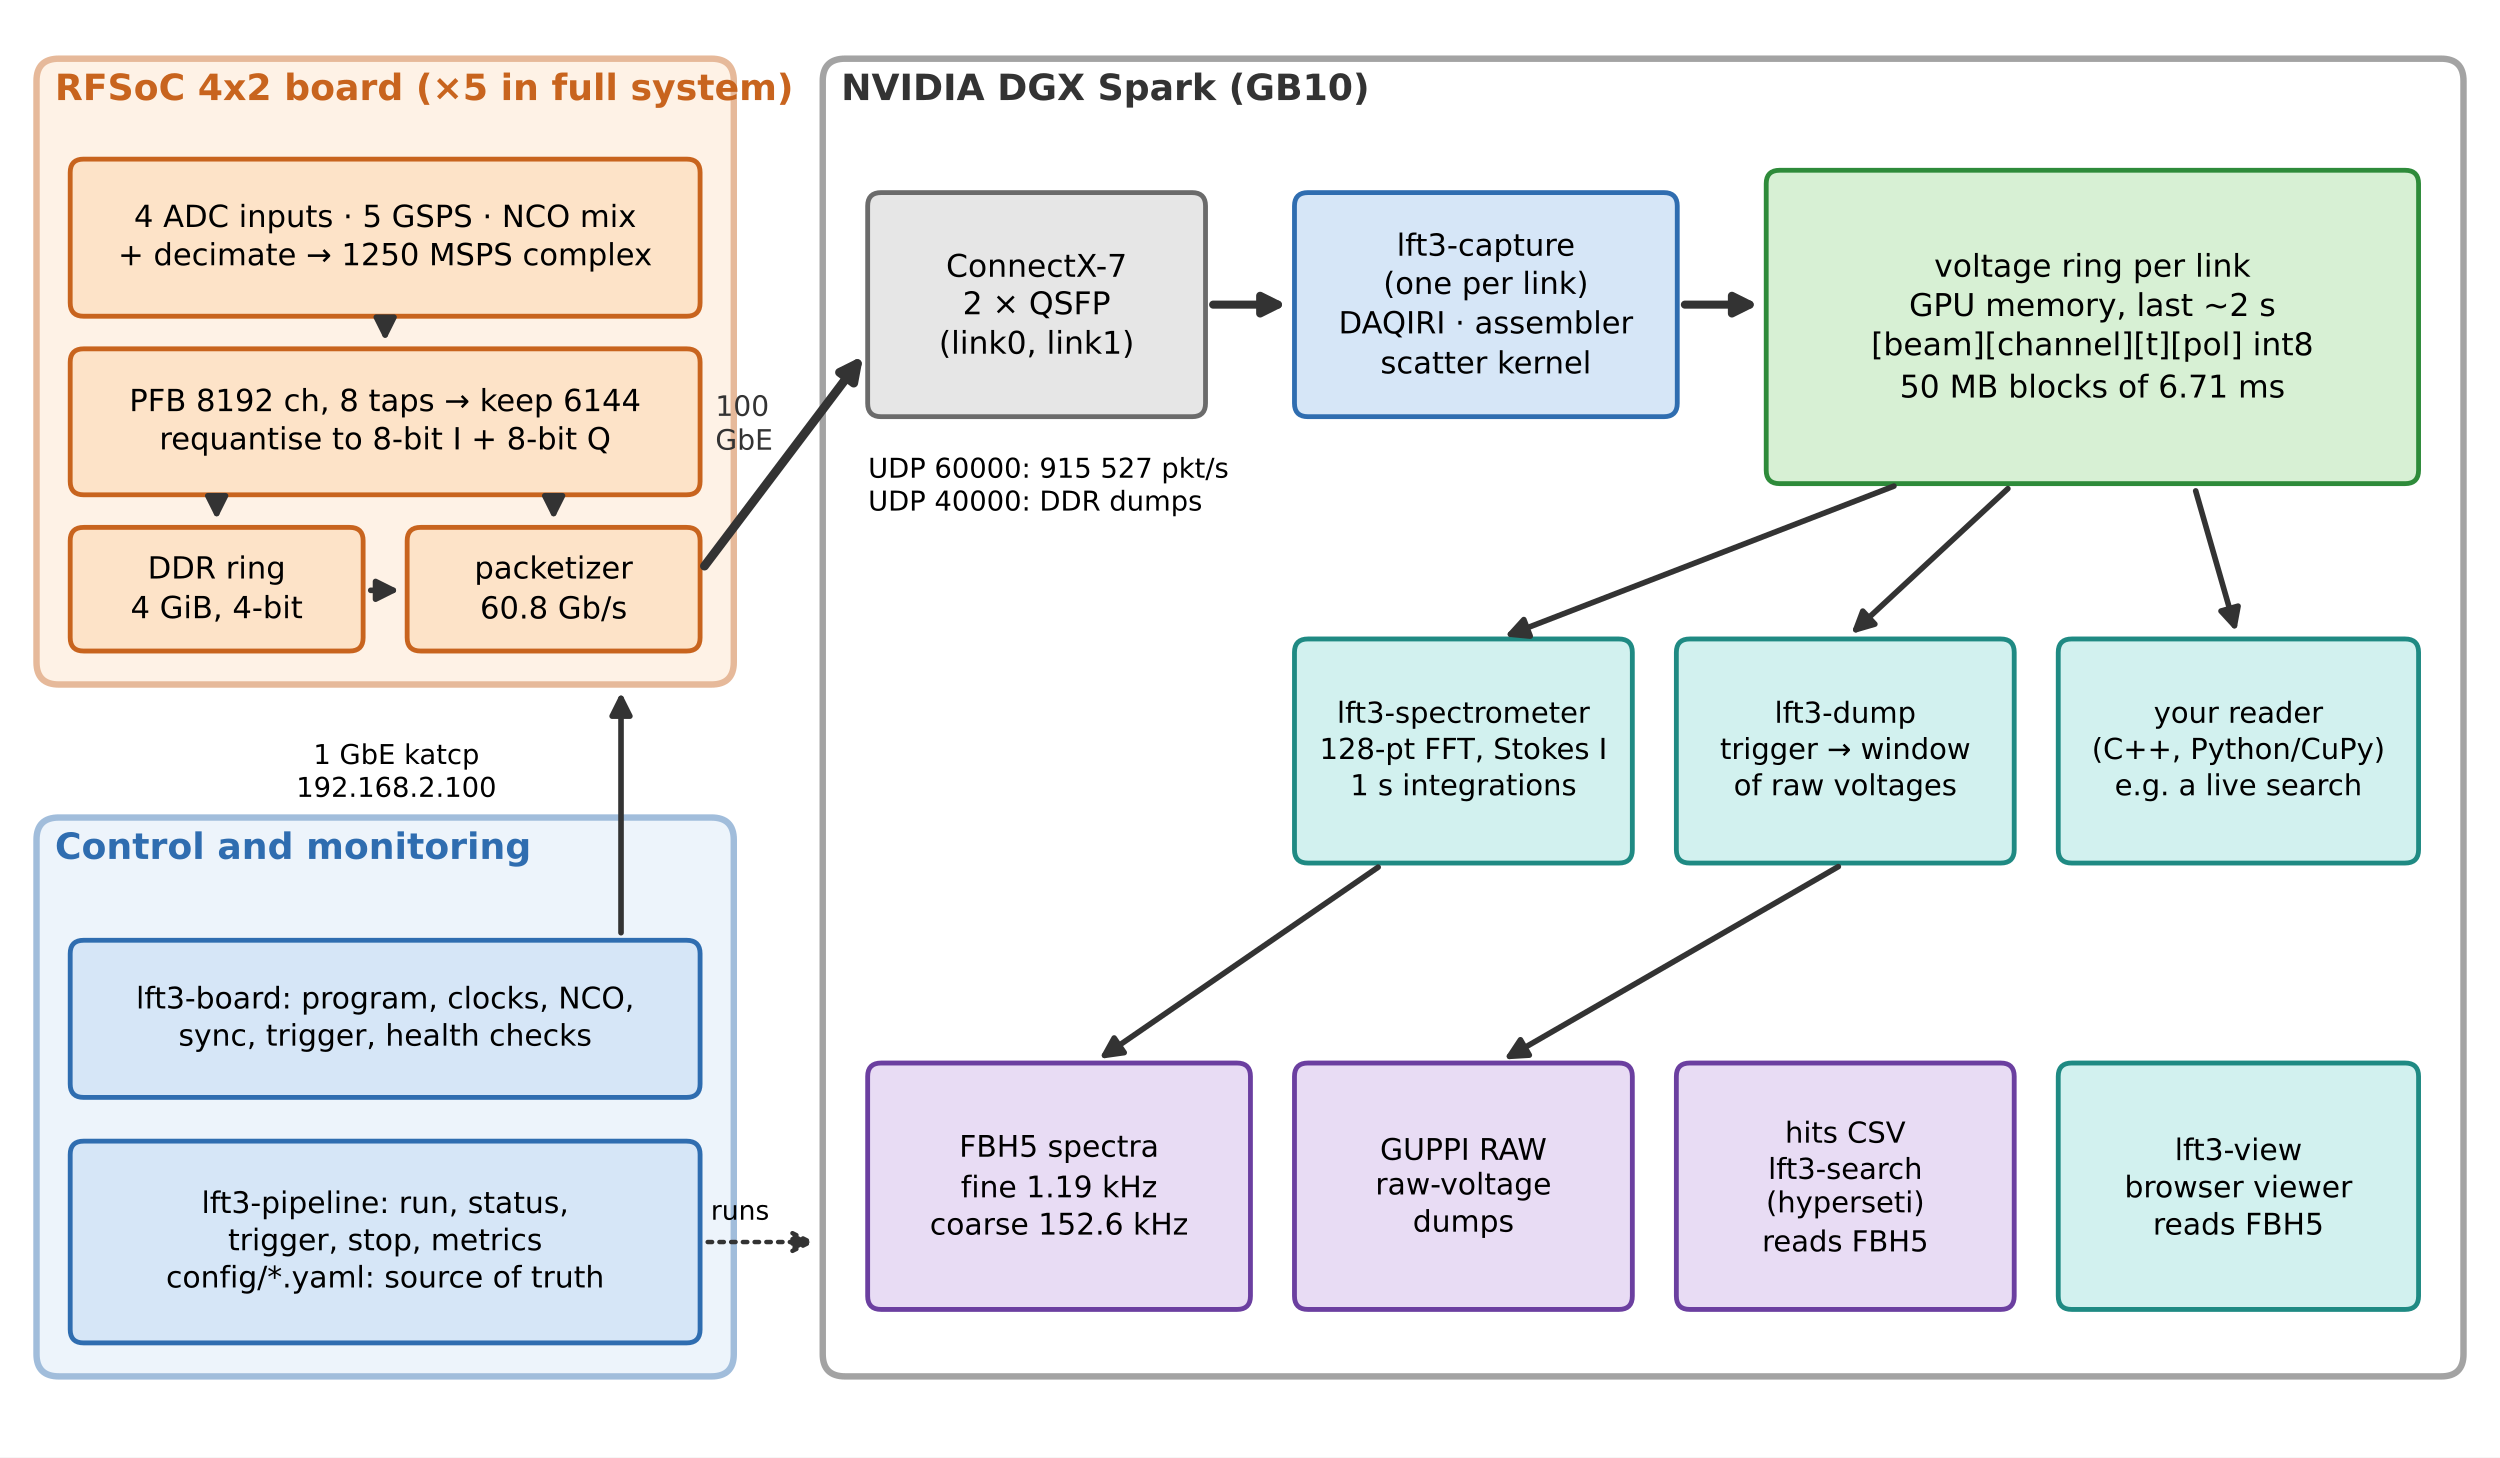
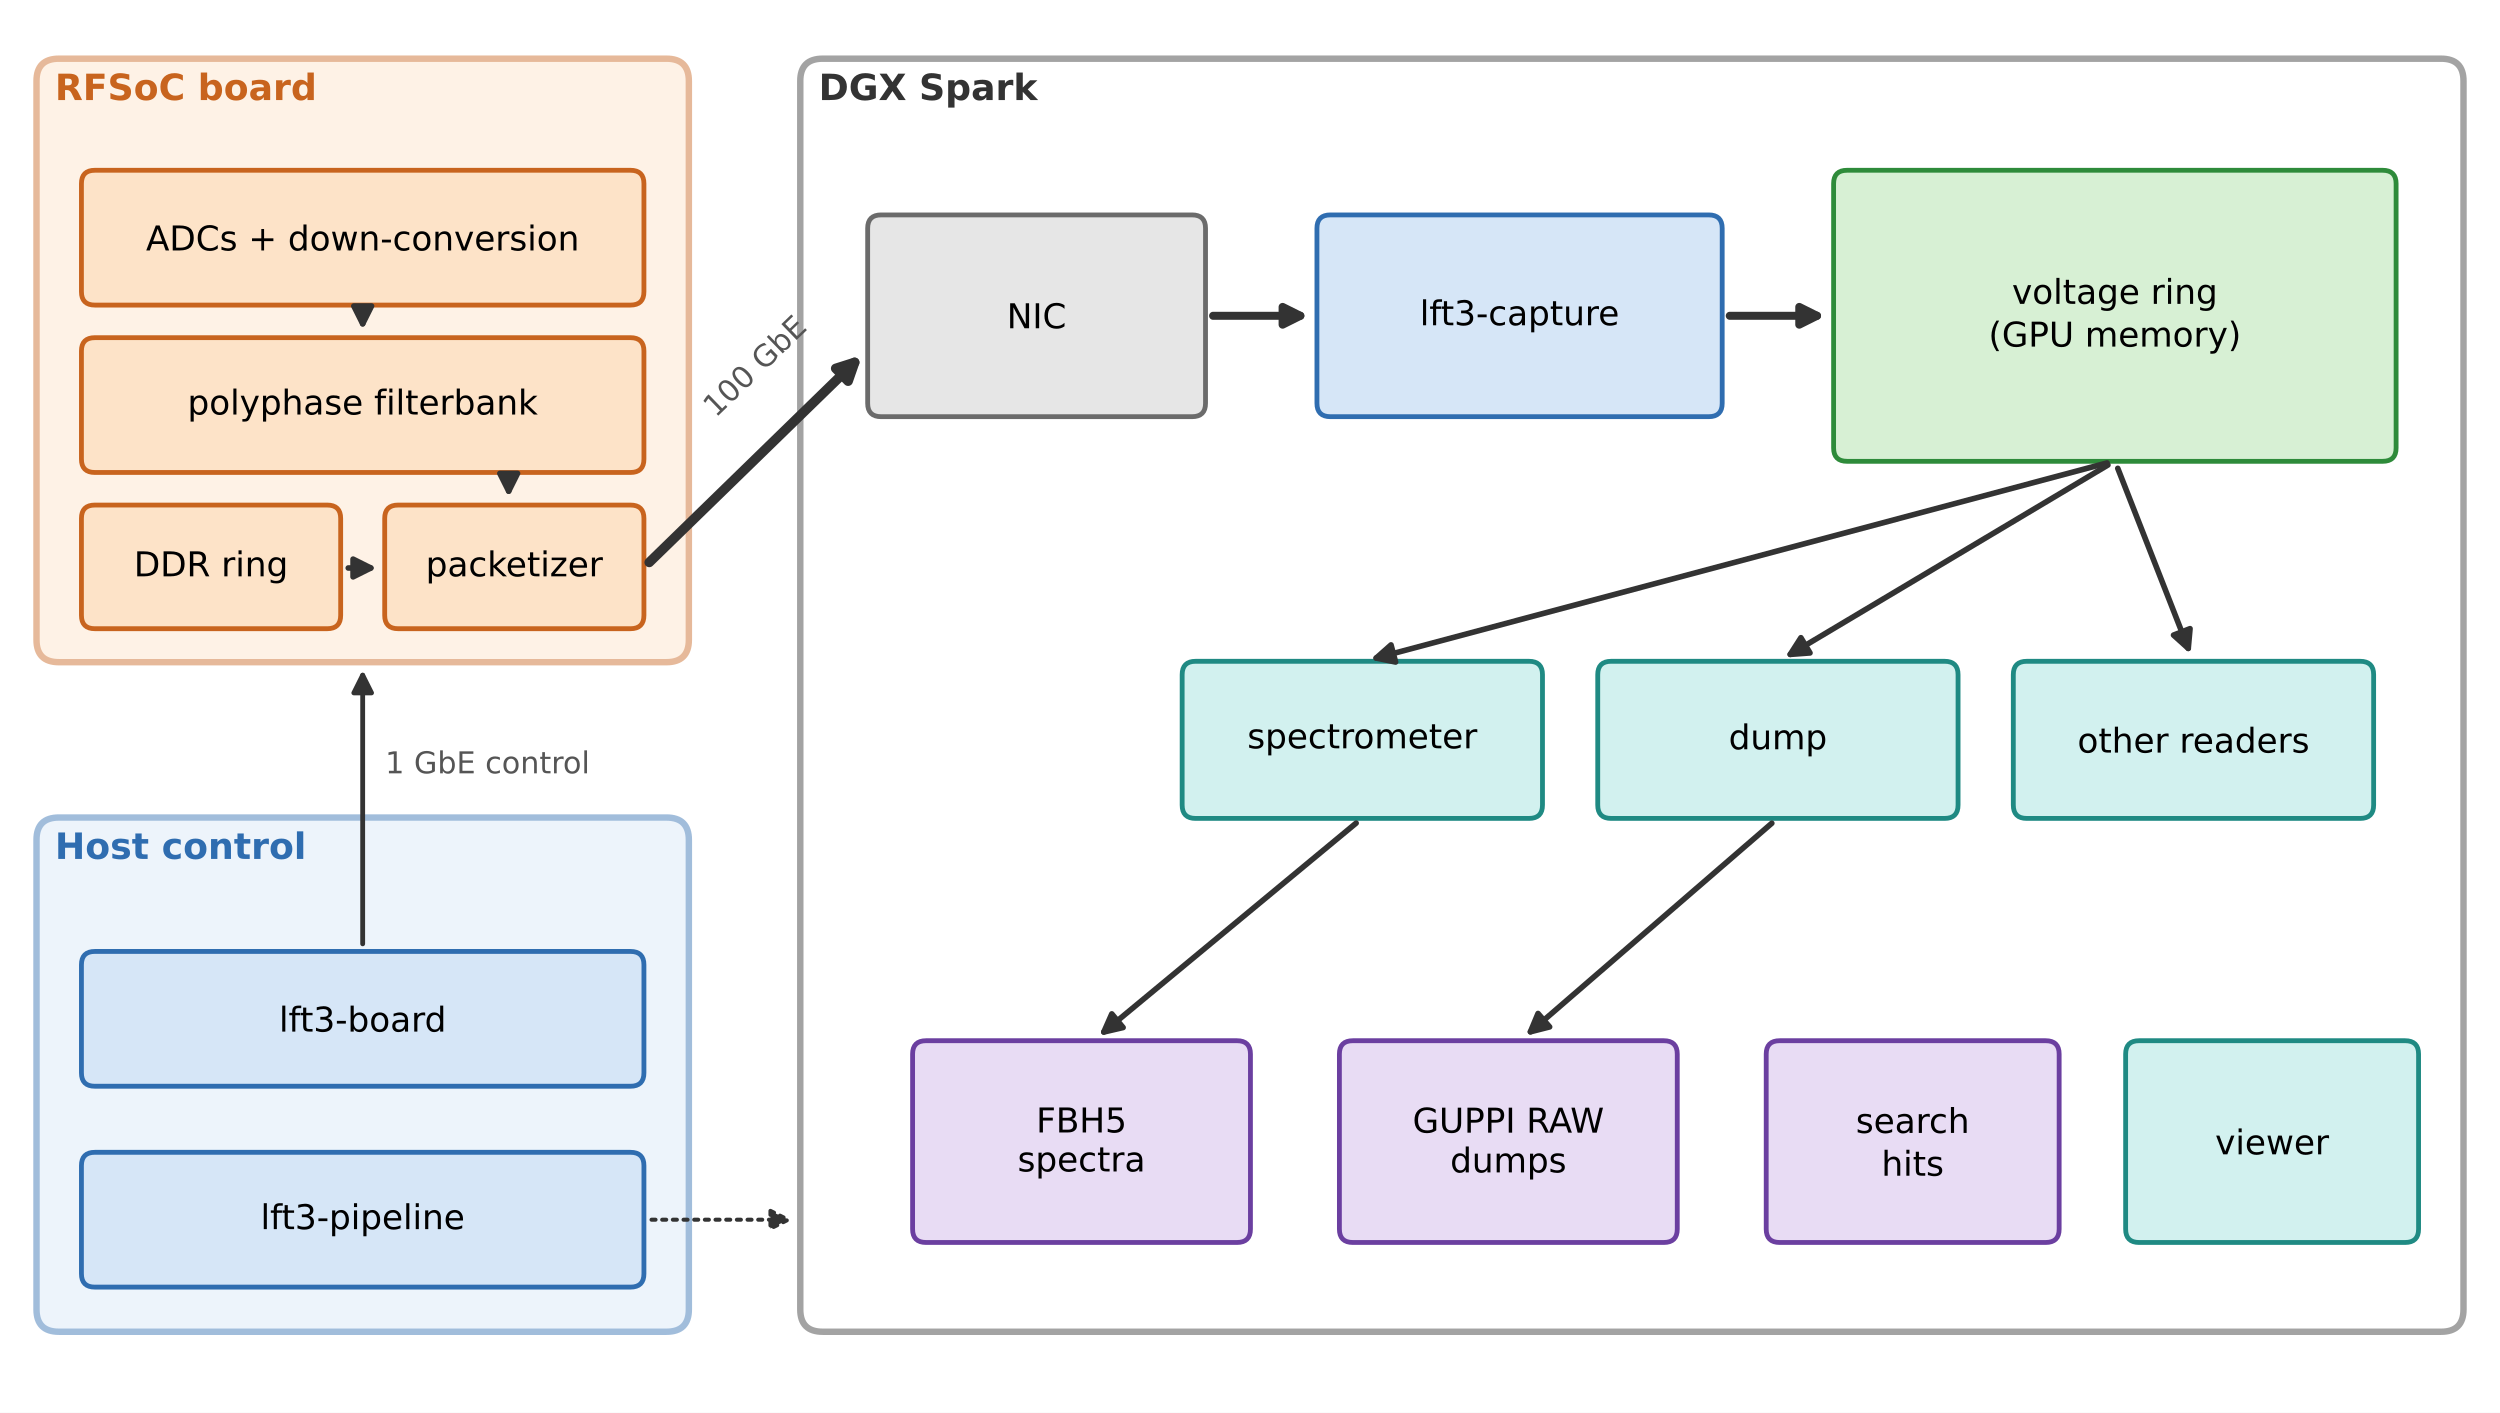
- <svg xmlns="http://www.w3.org/2000/svg" xml:space="preserve" width="621pt" height="362.016pt" viewBox="0 0 621 362.016" version="1.1">
+ <svg xmlns="http://www.w3.org/2000/svg" xml:space="preserve" width="621pt" height="350.928pt" viewBox="0 0 621 350.928" version="1.1">
  <defs>
    <style type="text/css">*{stroke-linejoin: round; stroke-linecap: butt}</style>
  </defs>
  <g id="figure_1">
    <g id="patch_1">
-       <path d="M 0 362.016  L 621 362.016  L 621 0  L 0 0  z " style="fill: #ffffff" />
+       <path d="M 0 350.928  L 621 350.928  L 621 -0  L 0 -0  z " style="fill: #ffffff" />
    </g>
    <g id="axes_1">
      <g id="patch_2">
-         <path d="M 14.648 170.031  L 176.692 170.031  Q 182.272 170.031 182.272 164.487  L 182.272 20.121  Q 182.272 14.577 176.692 14.577  L 14.648 14.577  Q 9.068 14.577 9.068 20.121  L 9.068 164.487  Q 9.068 170.031 14.648 170.031  z " clip-path="url(#p3a61c99beb)" style="fill: #fde3c8; opacity: 0.45; stroke: #c8641e; stroke-width: 1.6; stroke-linejoin: miter" />
+         <path d="M 14.648 164.487  L 165.532 164.487  Q 171.112 164.487 171.112 158.943  L 171.112 20.121  Q 171.112 14.577 165.532 14.577  L 14.648 14.577  Q 9.068 14.577 9.068 20.121  L 9.068 158.943  Q 9.068 164.487 14.648 164.487  z " clip-path="url(#pa49cfe16e6)" style="fill: #fde3c8; opacity: 0.45; stroke: #c8641e; stroke-width: 1.6; stroke-linejoin: miter" />
      </g>
      <g id="patch_3">
-         <path d="M 20.786 78.555  L 170.554 78.555  Q 173.902 78.555 173.902 75.228  L 173.902 42.852  Q 173.902 39.525 170.554 39.525  L 20.786 39.525  Q 17.438 39.525 17.438 42.852  L 17.438 75.228  Q 17.438 78.555 20.786 78.555  z " clip-path="url(#p3a61c99beb)" style="fill: #fde3c8; stroke: #c8641e; stroke-width: 1.2; stroke-linejoin: miter" />
+         <path d="M 23.576 75.783  L 156.604 75.783  Q 159.952 75.783 159.952 72.456  L 159.952 45.624  Q 159.952 42.297 156.604 42.297  L 23.576 42.297  Q 20.228 42.297 20.228 45.624  L 20.228 72.456  Q 20.228 75.783 23.576 75.783  z " clip-path="url(#pa49cfe16e6)" style="fill: #fde3c8; stroke: #c8641e; stroke-width: 1.2; stroke-linejoin: miter" />
      </g>
      <g id="patch_4">
-         <path d="M 20.786 122.907  L 170.554 122.907  Q 173.902 122.907 173.902 119.58  L 173.902 89.976  Q 173.902 86.649 170.554 86.649  L 20.786 86.649  Q 17.438 86.649 17.438 89.976  L 17.438 119.58  Q 17.438 122.907 20.786 122.907  z " clip-path="url(#p3a61c99beb)" style="fill: #fde3c8; stroke: #c8641e; stroke-width: 1.2; stroke-linejoin: miter" />
+         <path d="M 23.576 117.363  L 156.604 117.363  Q 159.952 117.363 159.952 114.036  L 159.952 87.204  Q 159.952 83.877 156.604 83.877  L 23.576 83.877  Q 20.228 83.877 20.228 87.204  L 20.228 114.036  Q 20.228 117.363 23.576 117.363  z " clip-path="url(#pa49cfe16e6)" style="fill: #fde3c8; stroke: #c8641e; stroke-width: 1.2; stroke-linejoin: miter" />
      </g>
      <g id="patch_5">
-         <path d="M 20.786 161.715  L 86.854 161.715  Q 90.202 161.715 90.202 158.388  L 90.202 134.328  Q 90.202 131.001 86.854 131.001  L 20.786 131.001  Q 17.438 131.001 17.438 134.328  L 17.438 158.388  Q 17.438 161.715 20.786 161.715  z " clip-path="url(#p3a61c99beb)" style="fill: #fde3c8; stroke: #c8641e; stroke-width: 1.2; stroke-linejoin: miter" />
+         <path d="M 23.576 156.171  L 81.274 156.171  Q 84.622 156.171 84.622 152.844  L 84.622 128.784  Q 84.622 125.457 81.274 125.457  L 23.576 125.457  Q 20.228 125.457 20.228 128.784  L 20.228 152.844  Q 20.228 156.171 23.576 156.171  z " clip-path="url(#pa49cfe16e6)" style="fill: #fde3c8; stroke: #c8641e; stroke-width: 1.2; stroke-linejoin: miter" />
      </g>
      <g id="patch_6">
-         <path d="M 104.486 161.715  L 170.554 161.715  Q 173.902 161.715 173.902 158.388  L 173.902 134.328  Q 173.902 131.001 170.554 131.001  L 104.486 131.001  Q 101.138 131.001 101.138 134.328  L 101.138 158.388  Q 101.138 161.715 104.486 161.715  z " clip-path="url(#p3a61c99beb)" style="fill: #fde3c8; stroke: #c8641e; stroke-width: 1.2; stroke-linejoin: miter" />
+         <path d="M 98.906 156.171  L 156.604 156.171  Q 159.952 156.171 159.952 152.844  L 159.952 128.784  Q 159.952 125.457 156.604 125.457  L 98.906 125.457  Q 95.558 125.457 95.558 128.784  L 95.558 152.844  Q 95.558 156.171 98.906 156.171  z " clip-path="url(#pa49cfe16e6)" style="fill: #fde3c8; stroke: #c8641e; stroke-width: 1.2; stroke-linejoin: miter" />
      </g>
      <g id="patch_7">
-         <path d="M 92.093 146.635  Q 95.672 146.635 97.686 146.635  " clip-path="url(#p3a61c99beb)" style="fill: none; stroke: #333333; stroke-width: 1.4; stroke-linecap: round" />
-         <path d="M 93.286 144.435  L 97.686 146.635  L 93.286 148.835  z " clip-path="url(#p3a61c99beb)" style="fill: #333333; stroke: #333333; stroke-width: 1.4; stroke-linecap: round" />
+         <path d="M 90.09 77.674  Q 90.09 79.83 90.09 80.422  " clip-path="url(#pa49cfe16e6)" style="fill: none; stroke: #333333; stroke-width: 1.4; stroke-linecap: round" />
+         <path d="M 92.29 76.022  L 90.09 80.422  L 87.89 76.022  z " clip-path="url(#pa49cfe16e6)" style="fill: #333333; stroke: #333333; stroke-width: 1.4; stroke-linecap: round" />
      </g>
      <g id="patch_8">
-         <path d="M 95.67 80.446  Q 95.67 82.602 95.67 83.194  " clip-path="url(#p3a61c99beb)" style="fill: none; stroke: #333333; stroke-width: 1.4; stroke-linecap: round" />
-         <path d="M 97.87 78.794  L 95.67 83.194  L 93.47 78.794  z " clip-path="url(#p3a61c99beb)" style="fill: #333333; stroke: #333333; stroke-width: 1.4; stroke-linecap: round" />
+         <path d="M 126.36 119.254  Q 126.36 121.41 126.36 122.002  " clip-path="url(#pa49cfe16e6)" style="fill: none; stroke: #333333; stroke-width: 1.4; stroke-linecap: round" />
+         <path d="M 128.56 117.602  L 126.36 122.002  L 124.16 117.602  z " clip-path="url(#pa49cfe16e6)" style="fill: #333333; stroke: #333333; stroke-width: 1.4; stroke-linecap: round" />
      </g>
      <g id="patch_9">
-         <path d="M 53.82 124.798  Q 53.82 126.954 53.82 127.546  " clip-path="url(#p3a61c99beb)" style="fill: none; stroke: #333333; stroke-width: 1.4; stroke-linecap: round" />
-         <path d="M 56.02 123.146  L 53.82 127.546  L 51.62 123.146  z " clip-path="url(#p3a61c99beb)" style="fill: #333333; stroke: #333333; stroke-width: 1.4; stroke-linecap: round" />
+         <path d="M 86.513 141.091  Q 90.092 141.091 92.106 141.091  " clip-path="url(#pa49cfe16e6)" style="fill: none; stroke: #333333; stroke-width: 1.4; stroke-linecap: round" />
+         <path d="M 87.706 138.891  L 92.106 141.091  L 87.706 143.291  z " clip-path="url(#pa49cfe16e6)" style="fill: #333333; stroke: #333333; stroke-width: 1.4; stroke-linecap: round" />
      </g>
      <g id="patch_10">
-         <path d="M 137.52 124.798  Q 137.52 126.954 137.52 127.546  " clip-path="url(#p3a61c99beb)" style="fill: none; stroke: #333333; stroke-width: 1.4; stroke-linecap: round" />
-         <path d="M 139.72 123.146  L 137.52 127.546  L 135.32 123.146  z " clip-path="url(#p3a61c99beb)" style="fill: #333333; stroke: #333333; stroke-width: 1.4; stroke-linecap: round" />
+         <path d="M 14.648 330.807  L 165.532 330.807  Q 171.112 330.807 171.112 325.263  L 171.112 208.617  Q 171.112 203.073 165.532 203.073  L 14.648 203.073  Q 9.068 203.073 9.068 208.617  L 9.068 325.263  Q 9.068 330.807 14.648 330.807  z " clip-path="url(#pa49cfe16e6)" style="fill: #d6e6f7; opacity: 0.45; stroke: #2f6db0; stroke-width: 1.6; stroke-linejoin: miter" />
      </g>
      <g id="patch_11">
-         <path d="M 209.948 341.895  L 606.352 341.895  Q 611.932 341.895 611.932 336.351  L 611.932 20.121  Q 611.932 14.577 606.352 14.577  L 209.948 14.577  Q 204.368 14.577 204.368 20.121  L 204.368 336.351  Q 204.368 341.895 209.948 341.895  z " clip-path="url(#p3a61c99beb)" style="fill: #ffffff; opacity: 0.45; stroke: #333333; stroke-width: 1.6; stroke-linejoin: miter" />
+         <path d="M 23.576 269.823  L 156.604 269.823  Q 159.952 269.823 159.952 266.496  L 159.952 239.664  Q 159.952 236.337 156.604 236.337  L 23.576 236.337  Q 20.228 236.337 20.228 239.664  L 20.228 266.496  Q 20.228 269.823 23.576 269.823  z " clip-path="url(#pa49cfe16e6)" style="fill: #d6e6f7; stroke: #2f6db0; stroke-width: 1.2; stroke-linejoin: miter" />
      </g>
      <g id="patch_12">
-         <path d="M 218.876 103.503  L 296.104 103.503  Q 299.452 103.503 299.452 100.176  L 299.452 51.168  Q 299.452 47.841 296.104 47.841  L 218.876 47.841  Q 215.528 47.841 215.528 51.168  L 215.528 100.176  Q 215.528 103.503 218.876 103.503  z " clip-path="url(#p3a61c99beb)" style="fill: #e6e6e6; stroke: #6b6b6b; stroke-width: 1.2; stroke-linejoin: miter" />
+         <path d="M 23.576 319.719  L 156.604 319.719  Q 159.952 319.719 159.952 316.392  L 159.952 289.56  Q 159.952 286.233 156.604 286.233  L 23.576 286.233  Q 20.228 286.233 20.228 289.56  L 20.228 316.392  Q 20.228 319.719 23.576 319.719  z " clip-path="url(#pa49cfe16e6)" style="fill: #d6e6f7; stroke: #2f6db0; stroke-width: 1.2; stroke-linejoin: miter" />
      </g>
      <g id="patch_13">
-         <path d="M 324.896 103.503  L 413.284 103.503  Q 416.632 103.503 416.632 100.176  L 416.632 51.168  Q 416.632 47.841 413.284 47.841  L 324.896 47.841  Q 321.548 47.841 321.548 51.168  L 321.548 100.176  Q 321.548 103.503 324.896 103.503  z " clip-path="url(#p3a61c99beb)" style="fill: #d6e6f7; stroke: #2f6db0; stroke-width: 1.2; stroke-linejoin: miter" />
+         <path d="M 90.09 234.446  Q 90.09 200.41 90.09 167.715  " clip-path="url(#pa49cfe16e6)" style="fill: none; stroke: #333333; stroke-width: 1.2; stroke-linecap: round" />
+         <path d="M 87.89 172.115  L 90.09 167.715  L 92.29 172.115  z " clip-path="url(#pa49cfe16e6)" style="fill: #333333; stroke: #333333; stroke-width: 1.2; stroke-linecap: round" />
      </g>
      <g id="patch_14">
-         <path d="M 442.076 120.135  L 597.424 120.135  Q 600.772 120.135 600.772 116.808  L 600.772 45.624  Q 600.772 42.297 597.424 42.297  L 442.076 42.297  Q 438.728 42.297 438.728 45.624  L 438.728 116.808  Q 438.728 120.135 442.076 120.135  z " clip-path="url(#p3a61c99beb)" style="fill: #d7f0d4; stroke: #2e8b3a; stroke-width: 1.2; stroke-linejoin: miter" />
+         <path d="M 204.368 330.807  L 606.352 330.807  Q 611.932 330.807 611.932 325.263  L 611.932 20.121  Q 611.932 14.577 606.352 14.577  L 204.368 14.577  Q 198.788 14.577 198.788 20.121  L 198.788 325.263  Q 198.788 330.807 204.368 330.807  z " clip-path="url(#pa49cfe16e6)" style="fill: #ffffff; opacity: 0.45; stroke: #333333; stroke-width: 1.6; stroke-linejoin: miter" />
      </g>
      <g id="patch_15">
-         <path d="M 324.896 214.383  L 402.124 214.383  Q 405.472 214.383 405.472 211.056  L 405.472 162.048  Q 405.472 158.721 402.124 158.721  L 324.896 158.721  Q 321.548 158.721 321.548 162.048  L 321.548 211.056  Q 321.548 214.383 324.896 214.383  z " clip-path="url(#p3a61c99beb)" style="fill: #d2f1ef; stroke: #1f8a83; stroke-width: 1.2; stroke-linejoin: miter" />
+         <path d="M 218.876 103.503  L 296.104 103.503  Q 299.452 103.503 299.452 100.176  L 299.452 56.712  Q 299.452 53.385 296.104 53.385  L 218.876 53.385  Q 215.528 53.385 215.528 56.712  L 215.528 100.176  Q 215.528 103.503 218.876 103.503  z " clip-path="url(#pa49cfe16e6)" style="fill: #e6e6e6; stroke: #6b6b6b; stroke-width: 1.2; stroke-linejoin: miter" />
      </g>
      <g id="patch_16">
-         <path d="M 419.756 214.383  L 496.984 214.383  Q 500.332 214.383 500.332 211.056  L 500.332 162.048  Q 500.332 158.721 496.984 158.721  L 419.756 158.721  Q 416.408 158.721 416.408 162.048  L 416.408 211.056  Q 416.408 214.383 419.756 214.383  z " clip-path="url(#p3a61c99beb)" style="fill: #d2f1ef; stroke: #1f8a83; stroke-width: 1.2; stroke-linejoin: miter" />
+         <path d="M 330.476 103.503  L 424.444 103.503  Q 427.792 103.503 427.792 100.176  L 427.792 56.712  Q 427.792 53.385 424.444 53.385  L 330.476 53.385  Q 327.128 53.385 327.128 56.712  L 327.128 100.176  Q 327.128 103.503 330.476 103.503  z " clip-path="url(#pa49cfe16e6)" style="fill: #d6e6f7; stroke: #2f6db0; stroke-width: 1.2; stroke-linejoin: miter" />
      </g>
      <g id="patch_17">
-         <path d="M 514.616 214.383  L 597.424 214.383  Q 600.772 214.383 600.772 211.056  L 600.772 162.048  Q 600.772 158.721 597.424 158.721  L 514.616 158.721  Q 511.268 158.721 511.268 162.048  L 511.268 211.056  Q 511.268 214.383 514.616 214.383  z " clip-path="url(#p3a61c99beb)" style="fill: #d2f1ef; stroke: #1f8a83; stroke-width: 1.2; stroke-linejoin: miter" />
+         <path d="M 458.816 114.591  L 591.844 114.591  Q 595.192 114.591 595.192 111.264  L 595.192 45.624  Q 595.192 42.297 591.844 42.297  L 458.816 42.297  Q 455.468 42.297 455.468 45.624  L 455.468 111.264  Q 455.468 114.591 458.816 114.591  z " clip-path="url(#pa49cfe16e6)" style="fill: #d7f0d4; stroke: #2e8b3a; stroke-width: 1.2; stroke-linejoin: miter" />
      </g>
      <g id="patch_18">
-         <path d="M 218.876 325.263  L 307.264 325.263  Q 310.612 325.263 310.612 321.936  L 310.612 267.384  Q 310.612 264.057 307.264 264.057  L 218.876 264.057  Q 215.528 264.057 215.528 267.384  L 215.528 321.936  Q 215.528 325.263 218.876 325.263  z " clip-path="url(#p3a61c99beb)" style="fill: #e8dcf4; stroke: #6b3fa0; stroke-width: 1.2; stroke-linejoin: miter" />
+         <path d="M 161.274 139.695  Q 187.742 113.924 212.287 90.024  " clip-path="url(#pa49cfe16e6)" style="fill: none; stroke: #333333; stroke-width: 2.4; stroke-linecap: round" />
+         <path d="M 207.6 91.518  L 212.287 90.024  L 210.67 94.67  z " clip-path="url(#pa49cfe16e6)" style="fill: #333333; stroke: #333333; stroke-width: 2.4; stroke-linecap: round" />
      </g>
      <g id="patch_19">
-         <path d="M 324.896 325.263  L 402.124 325.263  Q 405.472 325.263 405.472 321.936  L 405.472 267.384  Q 405.472 264.057 402.124 264.057  L 324.896 264.057  Q 321.548 264.057 321.548 267.384  L 321.548 321.936  Q 321.548 325.263 324.896 325.263  z " clip-path="url(#p3a61c99beb)" style="fill: #e8dcf4; stroke: #6b3fa0; stroke-width: 1.2; stroke-linejoin: miter" />
+         <path d="M 301.339 78.444  Q 313.289 78.444 323.003 78.444  " clip-path="url(#pa49cfe16e6)" style="fill: none; stroke: #333333; stroke-width: 2; stroke-linecap: round" />
+         <path d="M 318.603 76.244  L 323.003 78.444  L 318.603 80.644  z " clip-path="url(#pa49cfe16e6)" style="fill: #333333; stroke: #333333; stroke-width: 2; stroke-linecap: round" />
      </g>
      <g id="patch_20">
-         <path d="M 419.756 325.263  L 496.984 325.263  Q 500.332 325.263 500.332 321.936  L 500.332 267.384  Q 500.332 264.057 496.984 264.057  L 419.756 264.057  Q 416.408 264.057 416.408 267.384  L 416.408 321.936  Q 416.408 325.263 419.756 325.263  z " clip-path="url(#p3a61c99beb)" style="fill: #e8dcf4; stroke: #6b3fa0; stroke-width: 1.2; stroke-linejoin: miter" />
+         <path d="M 429.679 78.444  Q 441.629 78.444 451.343 78.444  " clip-path="url(#pa49cfe16e6)" style="fill: none; stroke: #333333; stroke-width: 2; stroke-linecap: round" />
+         <path d="M 446.943 76.244  L 451.343 78.444  L 446.943 80.644  z " clip-path="url(#pa49cfe16e6)" style="fill: #333333; stroke: #333333; stroke-width: 2; stroke-linecap: round" />
      </g>
      <g id="patch_21">
-         <path d="M 514.616 325.263  L 597.424 325.263  Q 600.772 325.263 600.772 321.936  L 600.772 267.384  Q 600.772 264.057 597.424 264.057  L 514.616 264.057  Q 511.268 264.057 511.268 267.384  L 511.268 321.936  Q 511.268 325.263 514.616 325.263  z " clip-path="url(#p3a61c99beb)" style="fill: #d2f1ef; stroke: #1f8a83; stroke-width: 1.2; stroke-linejoin: miter" />
+         <path d="M 296.996 203.295  L 379.804 203.295  Q 383.152 203.295 383.152 199.968  L 383.152 167.592  Q 383.152 164.265 379.804 164.265  L 296.996 164.265  Q 293.648 164.265 293.648 167.592  L 293.648 199.968  Q 293.648 203.295 296.996 203.295  z " clip-path="url(#pa49cfe16e6)" style="fill: #d2f1ef; stroke: #1f8a83; stroke-width: 1.2; stroke-linejoin: miter" />
      </g>
      <g id="patch_22">
-         <path d="M 174.993 140.606  Q 194.715 114.48 212.955 90.317  " clip-path="url(#p3a61c99beb)" style="fill: none; stroke: #333333; stroke-width: 2.2; stroke-linecap: round" />
-         <path d="M 208.548 92.503  L 212.955 90.317  L 212.06 95.154  z " clip-path="url(#p3a61c99beb)" style="fill: #333333; stroke: #333333; stroke-width: 2.2; stroke-linecap: round" />
+         <path d="M 523.399 114.995  Q 431.866 139.428 341.846 163.456  " clip-path="url(#pa49cfe16e6)" style="fill: none; stroke: #333333; stroke-width: 1.4; stroke-linecap: round" />
+         <path d="M 346.664 164.447  L 341.846 163.456  L 345.53 160.196  z " clip-path="url(#pa49cfe16e6)" style="fill: #333333; stroke: #333333; stroke-width: 1.4; stroke-linecap: round" />
      </g>
      <g id="patch_23">
-         <path d="M 301.343 75.672  Q 310.502 75.672 317.425 75.672  " clip-path="url(#p3a61c99beb)" style="fill: none; stroke: #333333; stroke-width: 2; stroke-linecap: round" />
-         <path d="M 313.025 73.472  L 317.425 75.672  L 313.025 77.872  z " clip-path="url(#p3a61c99beb)" style="fill: #333333; stroke: #333333; stroke-width: 2; stroke-linecap: round" />
+         <path d="M 400.226 203.295  L 483.034 203.295  Q 486.382 203.295 486.382 199.968  L 486.382 167.592  Q 486.382 164.265 483.034 164.265  L 400.226 164.265  Q 396.878 164.265 396.878 167.592  L 396.878 199.968  Q 396.878 203.295 400.226 203.295  z " clip-path="url(#pa49cfe16e6)" style="fill: #d2f1ef; stroke: #1f8a83; stroke-width: 1.2; stroke-linejoin: miter" />
      </g>
      <g id="patch_24">
-         <path d="M 418.523 75.672  Q 427.682 75.672 434.605 75.672  " clip-path="url(#p3a61c99beb)" style="fill: none; stroke: #333333; stroke-width: 2; stroke-linecap: round" />
-         <path d="M 430.205 73.472  L 434.605 75.672  L 430.205 77.872  z " clip-path="url(#p3a61c99beb)" style="fill: #333333; stroke: #333333; stroke-width: 2; stroke-linecap: round" />
+         <path d="M 523.611 115.505  Q 483.48 139.428 444.693 162.55  " clip-path="url(#pa49cfe16e6)" style="fill: none; stroke: #333333; stroke-width: 1.4; stroke-linecap: round" />
+         <path d="M 449.599 162.187  L 444.693 162.55  L 447.346 158.407  z " clip-path="url(#pa49cfe16e6)" style="fill: #333333; stroke: #333333; stroke-width: 1.4; stroke-linecap: round" />
      </g>
      <g id="patch_25">
-         <path d="M 470.453 120.745  Q 422.101 139.428 375.208 157.546  " clip-path="url(#p3a61c99beb)" style="fill: none; stroke: #333333; stroke-width: 1.4; stroke-linecap: round" />
-         <path d="M 380.105 158.012  L 375.208 157.546  L 378.52 153.908  z " clip-path="url(#p3a61c99beb)" style="fill: #333333; stroke: #333333; stroke-width: 1.4; stroke-linecap: round" />
+         <path d="M 503.456 203.295  L 586.264 203.295  Q 589.612 203.295 589.612 199.968  L 589.612 167.592  Q 589.612 164.265 586.264 164.265  L 503.456 164.265  Q 500.108 164.265 500.108 167.592  L 500.108 199.968  Q 500.108 203.295 503.456 203.295  z " clip-path="url(#pa49cfe16e6)" style="fill: #d2f1ef; stroke: #1f8a83; stroke-width: 1.2; stroke-linejoin: miter" />
      </g>
      <g id="patch_26">
-         <path d="M 498.751 121.386  Q 479.294 139.429 460.984 156.408  " clip-path="url(#p3a61c99beb)" style="fill: none; stroke: #333333; stroke-width: 1.4; stroke-linecap: round" />
-         <path d="M 465.706 155.029  L 460.984 156.408  L 462.715 151.803  z " clip-path="url(#p3a61c99beb)" style="fill: #333333; stroke: #333333; stroke-width: 1.4; stroke-linecap: round" />
+         <path d="M 526.058 116.341  Q 535.095 139.428 543.561 161.057  " clip-path="url(#pa49cfe16e6)" style="fill: none; stroke: #333333; stroke-width: 1.4; stroke-linecap: round" />
+         <path d="M 544.006 156.158  L 543.561 161.057  L 539.908 157.761  z " clip-path="url(#pa49cfe16e6)" style="fill: #333333; stroke: #333333; stroke-width: 1.4; stroke-linecap: round" />
      </g>
      <g id="patch_27">
-         <path d="M 545.412 121.943  Q 550.439 139.426 555.034 155.405  " clip-path="url(#p3a61c99beb)" style="fill: none; stroke: #333333; stroke-width: 1.4; stroke-linecap: round" />
-         <path d="M 555.933 150.568  L 555.034 155.405  L 551.704 151.784  z " clip-path="url(#p3a61c99beb)" style="fill: #333333; stroke: #333333; stroke-width: 1.4; stroke-linecap: round" />
+         <path d="M 230.036 308.631  L 307.264 308.631  Q 310.612 308.631 310.612 305.304  L 310.612 261.84  Q 310.612 258.513 307.264 258.513  L 230.036 258.513  Q 226.688 258.513 226.688 261.84  L 226.688 305.304  Q 226.688 308.631 230.036 308.631  z " clip-path="url(#pa49cfe16e6)" style="fill: #e8dcf4; stroke: #6b3fa0; stroke-width: 1.2; stroke-linejoin: miter" />
      </g>
      <g id="patch_28">
-         <path d="M 342.331 215.406  Q 307.709 239.221 274.376 262.149  " clip-path="url(#p3a61c99beb)" style="fill: none; stroke: #333333; stroke-width: 1.4; stroke-linecap: round" />
-         <path d="M 279.248 261.468  L 274.376 262.149  L 276.754 257.842  z " clip-path="url(#p3a61c99beb)" style="fill: #333333; stroke: #333333; stroke-width: 1.4; stroke-linecap: round" />
+         <path d="M 336.056 308.631  L 413.284 308.631  Q 416.632 308.631 416.632 305.304  L 416.632 261.84  Q 416.632 258.513 413.284 258.513  L 336.056 258.513  Q 332.708 258.513 332.708 261.84  L 332.708 305.304  Q 332.708 308.631 336.056 308.631  z " clip-path="url(#pa49cfe16e6)" style="fill: #e8dcf4; stroke: #6b3fa0; stroke-width: 1.2; stroke-linejoin: miter" />
      </g>
      <g id="patch_29">
-         <path d="M 456.636 215.272  Q 415.123 239.221 374.966 262.388  " clip-path="url(#p3a61c99beb)" style="fill: none; stroke: #333333; stroke-width: 1.4; stroke-linecap: round" />
-         <path d="M 379.877 262.094  L 374.966 262.388  L 377.678 258.283  z " clip-path="url(#p3a61c99beb)" style="fill: #333333; stroke: #333333; stroke-width: 1.4; stroke-linecap: round" />
+         <path d="M 442.076 308.631  L 508.144 308.631  Q 511.492 308.631 511.492 305.304  L 511.492 261.84  Q 511.492 258.513 508.144 258.513  L 442.076 258.513  Q 438.728 258.513 438.728 261.84  L 438.728 305.304  Q 438.728 308.631 442.076 308.631  z " clip-path="url(#pa49cfe16e6)" style="fill: #e8dcf4; stroke: #6b3fa0; stroke-width: 1.2; stroke-linejoin: miter" />
      </g>
      <g id="patch_30">
-         <path d="M 14.648 341.895  L 176.692 341.895  Q 182.272 341.895 182.272 336.351  L 182.272 208.617  Q 182.272 203.073 176.692 203.073  L 14.648 203.073  Q 9.068 203.073 9.068 208.617  L 9.068 336.351  Q 9.068 341.895 14.648 341.895  z " clip-path="url(#p3a61c99beb)" style="fill: #d6e6f7; opacity: 0.45; stroke: #2f6db0; stroke-width: 1.6; stroke-linejoin: miter" />
+         <path d="M 531.356 308.631  L 597.424 308.631  Q 600.772 308.631 600.772 305.304  L 600.772 261.84  Q 600.772 258.513 597.424 258.513  L 531.356 258.513  Q 528.008 258.513 528.008 261.84  L 528.008 305.304  Q 528.008 308.631 531.356 308.631  z " clip-path="url(#pa49cfe16e6)" style="fill: #d2f1ef; stroke: #1f8a83; stroke-width: 1.2; stroke-linejoin: miter" />
      </g>
      <g id="patch_31">
-         <path d="M 20.786 272.595  L 170.554 272.595  Q 173.902 272.595 173.902 269.268  L 173.902 236.892  Q 173.902 233.565 170.554 233.565  L 20.786 233.565  Q 17.438 233.565 17.438 236.892  L 17.438 269.268  Q 17.438 272.595 20.786 272.595  z " clip-path="url(#p3a61c99beb)" style="fill: #d6e6f7; stroke: #2f6db0; stroke-width: 1.2; stroke-linejoin: miter" />
+         <path d="M 336.861 204.458  Q 304.92 230.904 274.185 256.351  " clip-path="url(#pa49cfe16e6)" style="fill: none; stroke: #333333; stroke-width: 1.4; stroke-linecap: round" />
+         <path d="M 278.977 255.24  L 274.185 256.351  L 276.171 251.851  z " clip-path="url(#pa49cfe16e6)" style="fill: #333333; stroke: #333333; stroke-width: 1.4; stroke-linecap: round" />
      </g>
      <g id="patch_32">
-         <path d="M 20.786 333.579  L 170.554 333.579  Q 173.902 333.579 173.902 330.252  L 173.902 286.788  Q 173.902 283.461 170.554 283.461  L 20.786 283.461  Q 17.438 283.461 17.438 286.788  L 17.438 330.252  Q 17.438 333.579 20.786 333.579  z " clip-path="url(#p3a61c99beb)" style="fill: #d6e6f7; stroke: #2f6db0; stroke-width: 1.2; stroke-linejoin: miter" />
+         <path d="M 440.116 204.492  Q 409.544 230.905 380.157 256.294  " clip-path="url(#pa49cfe16e6)" style="fill: none; stroke: #333333; stroke-width: 1.4; stroke-linecap: round" />
+         <path d="M 384.925 255.082  L 380.157 256.294  L 382.048 251.753  z " clip-path="url(#pa49cfe16e6)" style="fill: #333333; stroke: #333333; stroke-width: 1.4; stroke-linecap: round" />
      </g>
      <g id="patch_33">
-         <path d="M 154.26 231.68  Q 154.26 201.801 154.26 173.487  " clip-path="url(#p3a61c99beb)" style="fill: none; stroke: #333333; stroke-width: 1.4; stroke-linecap: round" />
-         <path d="M 152.06 177.887  L 154.26 173.487  L 156.46 177.887  z " clip-path="url(#p3a61c99beb)" style="fill: #333333; stroke: #333333; stroke-width: 1.4; stroke-linecap: round" />
-       </g>
-       <g id="patch_34">
-         <path d="M 175.787 308.52  Q 189.133 308.52 201.25 308.52  " clip-path="url(#p3a61c99beb)" style="fill: none; stroke-dasharray: 1.1,1.815; stroke-dashoffset: 0; stroke: #333333; stroke-width: 1.1; stroke-linecap: round" />
-         <path d="M 196.85 306.32  L 201.25 308.52  L 196.85 310.72  z " clip-path="url(#p3a61c99beb)" style="fill: #333333; stroke-dasharray: 1.1,1.815; stroke-dashoffset: 0; stroke: #333333; stroke-width: 1.1; stroke-linecap: round" />
+         <path d="M 161.838 302.976  Q 179.367 302.976 195.778 302.976  " clip-path="url(#pa49cfe16e6)" style="fill: none; stroke-dasharray: 1,1.65; stroke-dashoffset: 0; stroke: #333333; stroke-linecap: round" />
+         <path d="M 191.378 300.776  L 195.778 302.976  L 191.378 305.176  z " clip-path="url(#pa49cfe16e6)" style="fill: #333333; stroke-dasharray: 1,1.65; stroke-dashoffset: 0; stroke: #333333; stroke-linecap: round" />
      </g>
      <g id="text_1">
-         <text style="font-weight: 700; font-size: 9px; font-family: 'DejaVu Sans'; text-anchor: start; fill: #c8641e" x="13.644" y="24.853" transform="rotate(-0 13.644 24.85299)">RFSoC 4x2 board (×5 in full system)</text>
+         <text style="font-weight: 700; font-size: 9px; font-family: 'DejaVu Sans'; text-anchor: start; fill: #c8641e" x="13.644" y="24.853" transform="rotate(-0 13.644 24.85299)">RFSoC board</text>
      </g>
      <g id="text_2">
-         <text style="font-size: 7.6px; font-family: 'DejaVu Sans'" transform="translate(33.27044 56.38712)">4 ADC inputs · 5 GSPS · NCO mix</text>
-         <text style="font-size: 7.6px; font-family: 'DejaVu Sans'" transform="translate(29.33863 65.88712)">+ decimate → 1250 MSPS complex</text>
+         <text style="font-size: 8.5px; font-family: 'DejaVu Sans'; text-anchor: middle" x="90.09" y="62.209" transform="rotate(-0 90.09 62.20891)">ADCs + down-conversion</text>
      </g>
      <g id="text_3">
-         <text style="font-size: 7.6px; font-family: 'DejaVu Sans'" transform="translate(32.11856 102.1251)">PFB 8192 ch, 8 taps → keep 6144</text>
-         <text style="font-size: 7.6px; font-family: 'DejaVu Sans'" transform="translate(39.582 111.6251)">requantise to 8-bit I + 8-bit Q</text>
+         <text style="font-size: 8.5px; font-family: 'DejaVu Sans'; text-anchor: middle" x="90.09" y="102.965" transform="rotate(-0 90.09 102.9655)">polyphase filterbank</text>
      </g>
      <g id="text_4">
-         <text style="font-size: 7.6px; font-family: 'DejaVu Sans'" transform="translate(36.68141 143.7051)">DDR ring</text>
-         <text style="font-size: 7.6px; font-family: 'DejaVu Sans'" transform="translate(32.42541 153.5537)">4 GiB, 4-bit</text>
+         <text style="font-size: 8.5px; font-family: 'DejaVu Sans'; text-anchor: middle" x="52.425" y="143.159" transform="rotate(-0 52.425 143.1595)">DDR ring</text>
      </g>
      <g id="text_5">
-         <text style="font-size: 7.6px; font-family: 'DejaVu Sans'" transform="translate(117.8461 143.7051)">packetizer</text>
-         <text style="font-size: 7.6px; font-family: 'DejaVu Sans'" transform="translate(119.2349 153.6427)">60.8 Gb/s</text>
+         <text style="font-size: 8.5px; font-family: 'DejaVu Sans'; text-anchor: middle" x="127.755" y="143.159" transform="rotate(-0 127.755 143.1595)">packetizer</text>
      </g>
      <g id="text_6">
-         <text style="font-weight: 700; font-size: 9px; font-family: 'DejaVu Sans'; text-anchor: start; fill: #333333" x="208.944" y="24.853" transform="rotate(-0 208.944 24.85299)">NVIDIA DGX Spark (GB10)</text>
+         <text style="font-weight: 700; font-size: 9px; font-family: 'DejaVu Sans'; text-anchor: start; fill: #2f6db0" x="13.644" y="213.349" transform="rotate(-0 13.644 213.349)">Host control</text>
      </g>
      <g id="text_7">
-         <text style="font-size: 7.8px; font-family: 'DejaVu Sans'" transform="translate(234.9986 68.76108)">ConnectX-7</text>
-         <text style="font-size: 7.8px; font-family: 'DejaVu Sans'" transform="translate(239.121 78.0638)">2 × QSFP</text>
-         <text style="font-size: 7.8px; font-family: 'DejaVu Sans'" transform="translate(233.2113 87.87108)">(link0, link1)</text>
+         <text style="font-size: 8.5px; font-family: 'DejaVu Sans'; text-anchor: middle" x="90.09" y="256.249" transform="rotate(-0 90.09 256.2489)">lft3-board</text>
      </g>
      <g id="text_8">
-         <text style="font-size: 6.8px; font-family: 'DejaVu Sans'" transform="translate(215.64 118.6644)">UDP 60000: 915 527 pkt/s</text>
-         <text style="font-size: 6.8px; font-family: 'DejaVu Sans'" transform="translate(215.64 126.8263)">UDP 40000: DDR dumps</text>
+         <text style="font-size: 8.5px; font-family: 'DejaVu Sans'; text-anchor: middle" x="90.09" y="305.321" transform="rotate(-0 90.09 305.3215)">lft3-pipeline</text>
      </g>
      <g id="text_9">
-         <text style="font-size: 7.6px; font-family: 'DejaVu Sans'" transform="translate(346.9396 63.51913)">lft3-capture</text>
-         <text style="font-size: 7.6px; font-family: 'DejaVu Sans'" transform="translate(343.6051 73.01913)">(one per link)</text>
-         <text style="font-size: 7.6px; font-family: 'DejaVu Sans'" transform="translate(332.5049 82.81956)">DAQIRI · assembler</text>
-         <text style="font-size: 7.6px; font-family: 'DejaVu Sans'" transform="translate(342.9038 92.75538)">scatter kernel</text>
+         <text style="font-size: 7.5px; font-family: 'DejaVu Sans'; text-anchor: start; fill: #555555" x="95.67" y="192.096" transform="rotate(-0 95.67 192.096)">1 GbE control</text>
      </g>
      <g id="text_10">
-         <text style="font-size: 7.8px; font-family: 'DejaVu Sans'" transform="translate(480.449 68.74331)">voltage ring per link</text>
-         <text style="font-size: 7.8px; font-family: 'DejaVu Sans'" transform="translate(474.2145 78.49331)">GPU memory, last ~2 s</text>
-         <text style="font-size: 7.8px; font-family: 'DejaVu Sans'" transform="translate(464.8008 88.24331)">[beam][channel][t][pol] int8</text>
-         <text style="font-size: 7.8px; font-family: 'DejaVu Sans'" transform="translate(471.8958 98.74894)">50 MB blocks of 6.71 ms</text>
+         <text style="font-weight: 700; font-size: 9px; font-family: 'DejaVu Sans'; text-anchor: start; fill: #333333" x="203.364" y="24.853" transform="rotate(-0 203.364 24.85299)">DGX Spark</text>
      </g>
      <g id="text_11">
-         <text style="font-size: 7.2px; font-family: 'DejaVu Sans'" transform="translate(332.1067 179.5387)">lft3-spectrometer</text>
-         <text style="font-size: 7.2px; font-family: 'DejaVu Sans'" transform="translate(327.7811 188.5387)">128-pt FFT, Stokes I</text>
-         <text style="font-size: 7.2px; font-family: 'DejaVu Sans'" transform="translate(335.4053 197.5387)">1 s integrations</text>
+         <text style="font-size: 8.5px; font-family: 'DejaVu Sans'; text-anchor: middle" x="257.49" y="81.538" transform="rotate(-0 257.49 81.53787)">NIC</text>
      </g>
      <g id="text_12">
-         <text style="font-size: 7.2px; font-family: 'DejaVu Sans'" transform="translate(440.8059 179.5387)">lft3-dump</text>
-         <text style="font-size: 7.2px; font-family: 'DejaVu Sans'" transform="translate(427.2497 188.5387)">trigger → window</text>
-         <text style="font-size: 7.2px; font-family: 'DejaVu Sans'" transform="translate(430.6545 197.5387)">of raw voltages</text>
+         <text style="font-size: 8.5px; font-family: 'DejaVu Sans'; text-anchor: middle" x="377.46" y="80.789" transform="rotate(-0 377.46 80.78947)">lft3-capture</text>
      </g>
      <g id="text_13">
-         <text style="font-size: 7.2px; font-family: 'DejaVu Sans'" transform="translate(534.9786 179.5387)">your reader</text>
-         <text style="font-size: 7.2px; font-family: 'DejaVu Sans'" transform="translate(519.5874 188.5387)">(C++, Python/CuPy)</text>
-         <text style="font-size: 7.2px; font-family: 'DejaVu Sans'" transform="translate(525.2884 197.5387)">e.g. a live search</text>
+         <text style="font-size: 8.5px; font-family: 'DejaVu Sans'" transform="translate(499.7795 75.47697)">voltage ring</text>
+         <text style="font-size: 8.5px; font-family: 'DejaVu Sans'" transform="translate(493.9391 86.09732)">(GPU memory)</text>
      </g>
      <g id="text_14">
-         <text style="font-size: 7.4px; font-family: 'DejaVu Sans'" transform="translate(238.2644 287.338)">FBH5 spectra</text>
-         <text style="font-size: 7.4px; font-family: 'DejaVu Sans'" transform="translate(238.661 297.4188)">fine 1.19 kHz</text>
-         <text style="font-size: 7.4px; font-family: 'DejaVu Sans'" transform="translate(230.9679 306.6688)">coarse 152.6 kHz</text>
+         <text style="font-size: 7.5px; font-family: 'DejaVu Sans'; fill: #555555" transform="translate(177.7487 103.8977) rotate(-44)">100 GbE</text>
      </g>
      <g id="text_15">
-         <text style="font-size: 7.4px; font-family: 'DejaVu Sans'" transform="translate(342.7975 288.1035)">GUPPI RAW</text>
-         <text style="font-size: 7.4px; font-family: 'DejaVu Sans'" transform="translate(341.6349 296.7019)">raw-voltage</text>
-         <text style="font-size: 7.4px; font-family: 'DejaVu Sans'" transform="translate(350.9358 305.9519)">dumps</text>
+         <text style="font-size: 8.5px; font-family: 'DejaVu Sans'; text-anchor: middle" x="338.4" y="185.88" transform="rotate(-0 338.4 185.8804)">spectrometer</text>
      </g>
      <g id="text_16">
-         <text style="font-size: 7.2px; font-family: 'DejaVu Sans'" transform="translate(443.3957 283.8442)">hits CSV</text>
-         <text style="font-size: 7.2px; font-family: 'DejaVu Sans'" transform="translate(439.2067 292.8442)">lft3-search</text>
-         <text style="font-size: 7.2px; font-family: 'DejaVu Sans'" transform="translate(438.6662 301.1467)">(hyperseti)</text>
-         <text style="font-size: 7.2px; font-family: 'DejaVu Sans'" transform="translate(437.7049 310.8442)">reads FBH5</text>
+         <text style="font-size: 8.5px; font-family: 'DejaVu Sans'; text-anchor: middle" x="441.63" y="186.125" transform="rotate(-0 441.63 186.1255)">dump</text>
      </g>
      <g id="text_17">
-         <text style="font-size: 7.4px; font-family: 'DejaVu Sans'" transform="translate(540.1938 288.1688)">lft3-view</text>
-         <text style="font-size: 7.4px; font-family: 'DejaVu Sans'" transform="translate(527.7225 297.4188)">browser viewer</text>
-         <text style="font-size: 7.4px; font-family: 'DejaVu Sans'" transform="translate(534.7808 306.6688)">reads FBH5</text>
+         <text style="font-size: 8.5px; font-family: 'DejaVu Sans'; text-anchor: middle" x="544.86" y="186.949" transform="rotate(-0 544.86 186.9489)">other readers</text>
      </g>
      <g id="text_18">
-         <text style="font-size: 7px; font-family: 'DejaVu Sans'; fill: #333333" transform="translate(177.696 103.3061)">100</text>
-         <text style="font-size: 7px; font-family: 'DejaVu Sans'; fill: #333333" transform="translate(177.696 111.708)">GbE</text>
+         <text style="font-size: 8.5px; font-family: 'DejaVu Sans'" transform="translate(257.3895 281.2976)">FBH5</text>
+         <text style="font-size: 8.5px; font-family: 'DejaVu Sans'" transform="translate(252.7683 290.9849)">spectra</text>
      </g>
      <g id="text_19">
-         <text style="font-weight: 700; font-size: 9px; font-family: 'DejaVu Sans'; text-anchor: start; fill: #2f6db0" x="13.644" y="213.349" transform="rotate(-0 13.644 213.349)">Control and monitoring</text>
+         <text style="font-size: 8.5px; font-family: 'DejaVu Sans'" transform="translate(350.8786 281.3534)">GUPPI RAW</text>
+         <text style="font-size: 8.5px; font-family: 'DejaVu Sans'" transform="translate(360.2266 291.23)">dumps</text>
      </g>
      <g id="text_20">
-         <text style="font-size: 7.4px; font-family: 'DejaVu Sans'" transform="translate(33.78866 250.4969)">lft3-board: program, clocks, NCO,</text>
-         <text style="font-size: 7.4px; font-family: 'DejaVu Sans'" transform="translate(44.32614 259.7469)">sync, trigger, health checks</text>
+         <text style="font-size: 8.5px; font-family: 'DejaVu Sans'" transform="translate(460.9927 281.4284)">search</text>
+         <text style="font-size: 8.5px; font-family: 'DejaVu Sans'" transform="translate(467.3557 292.0534)">hits</text>
      </g>
      <g id="text_21">
-         <text style="font-size: 7.4px; font-family: 'DejaVu Sans'" transform="translate(50.05594 301.3119)">lft3-pipeline: run, status,</text>
-         <text style="font-size: 7.4px; font-family: 'DejaVu Sans'" transform="translate(56.63847 310.5619)">trigger, stop, metrics</text>
-         <text style="font-size: 7.4px; font-family: 'DejaVu Sans'" transform="translate(41.24647 319.8119)">config/*.yaml: source of truth</text>
-       </g>
-       <g id="text_22">
-         <text style="font-size: 6.8px; font-family: 'DejaVu Sans'" transform="translate(77.84059 189.782)">1 GbE katcp</text>
-         <text style="font-size: 6.8px; font-family: 'DejaVu Sans'" transform="translate(73.58581 197.9433)">192.168.2.100</text>
-       </g>
-       <g id="text_23">
-         <text style="font-size: 6.6px; font-family: 'DejaVu Sans'; text-anchor: start" x="176.58" y="302.976" transform="rotate(-0 176.58 302.976)">runs</text>
+         <text style="font-size: 8.5px; font-family: 'DejaVu Sans'; text-anchor: middle" x="564.39" y="286.741" transform="rotate(-0 564.39 286.7409)">viewer</text>
      </g>
    </g>
  </g>
  <defs>
-     <clipPath id="p3a61c99beb">
-       <rect x="3.6" y="3.6" width="613.8" height="354.816" />
+     <clipPath id="pa49cfe16e6">
+       <rect x="3.6" y="3.6" width="613.8" height="343.728" />
    </clipPath>
  </defs>
</svg>
